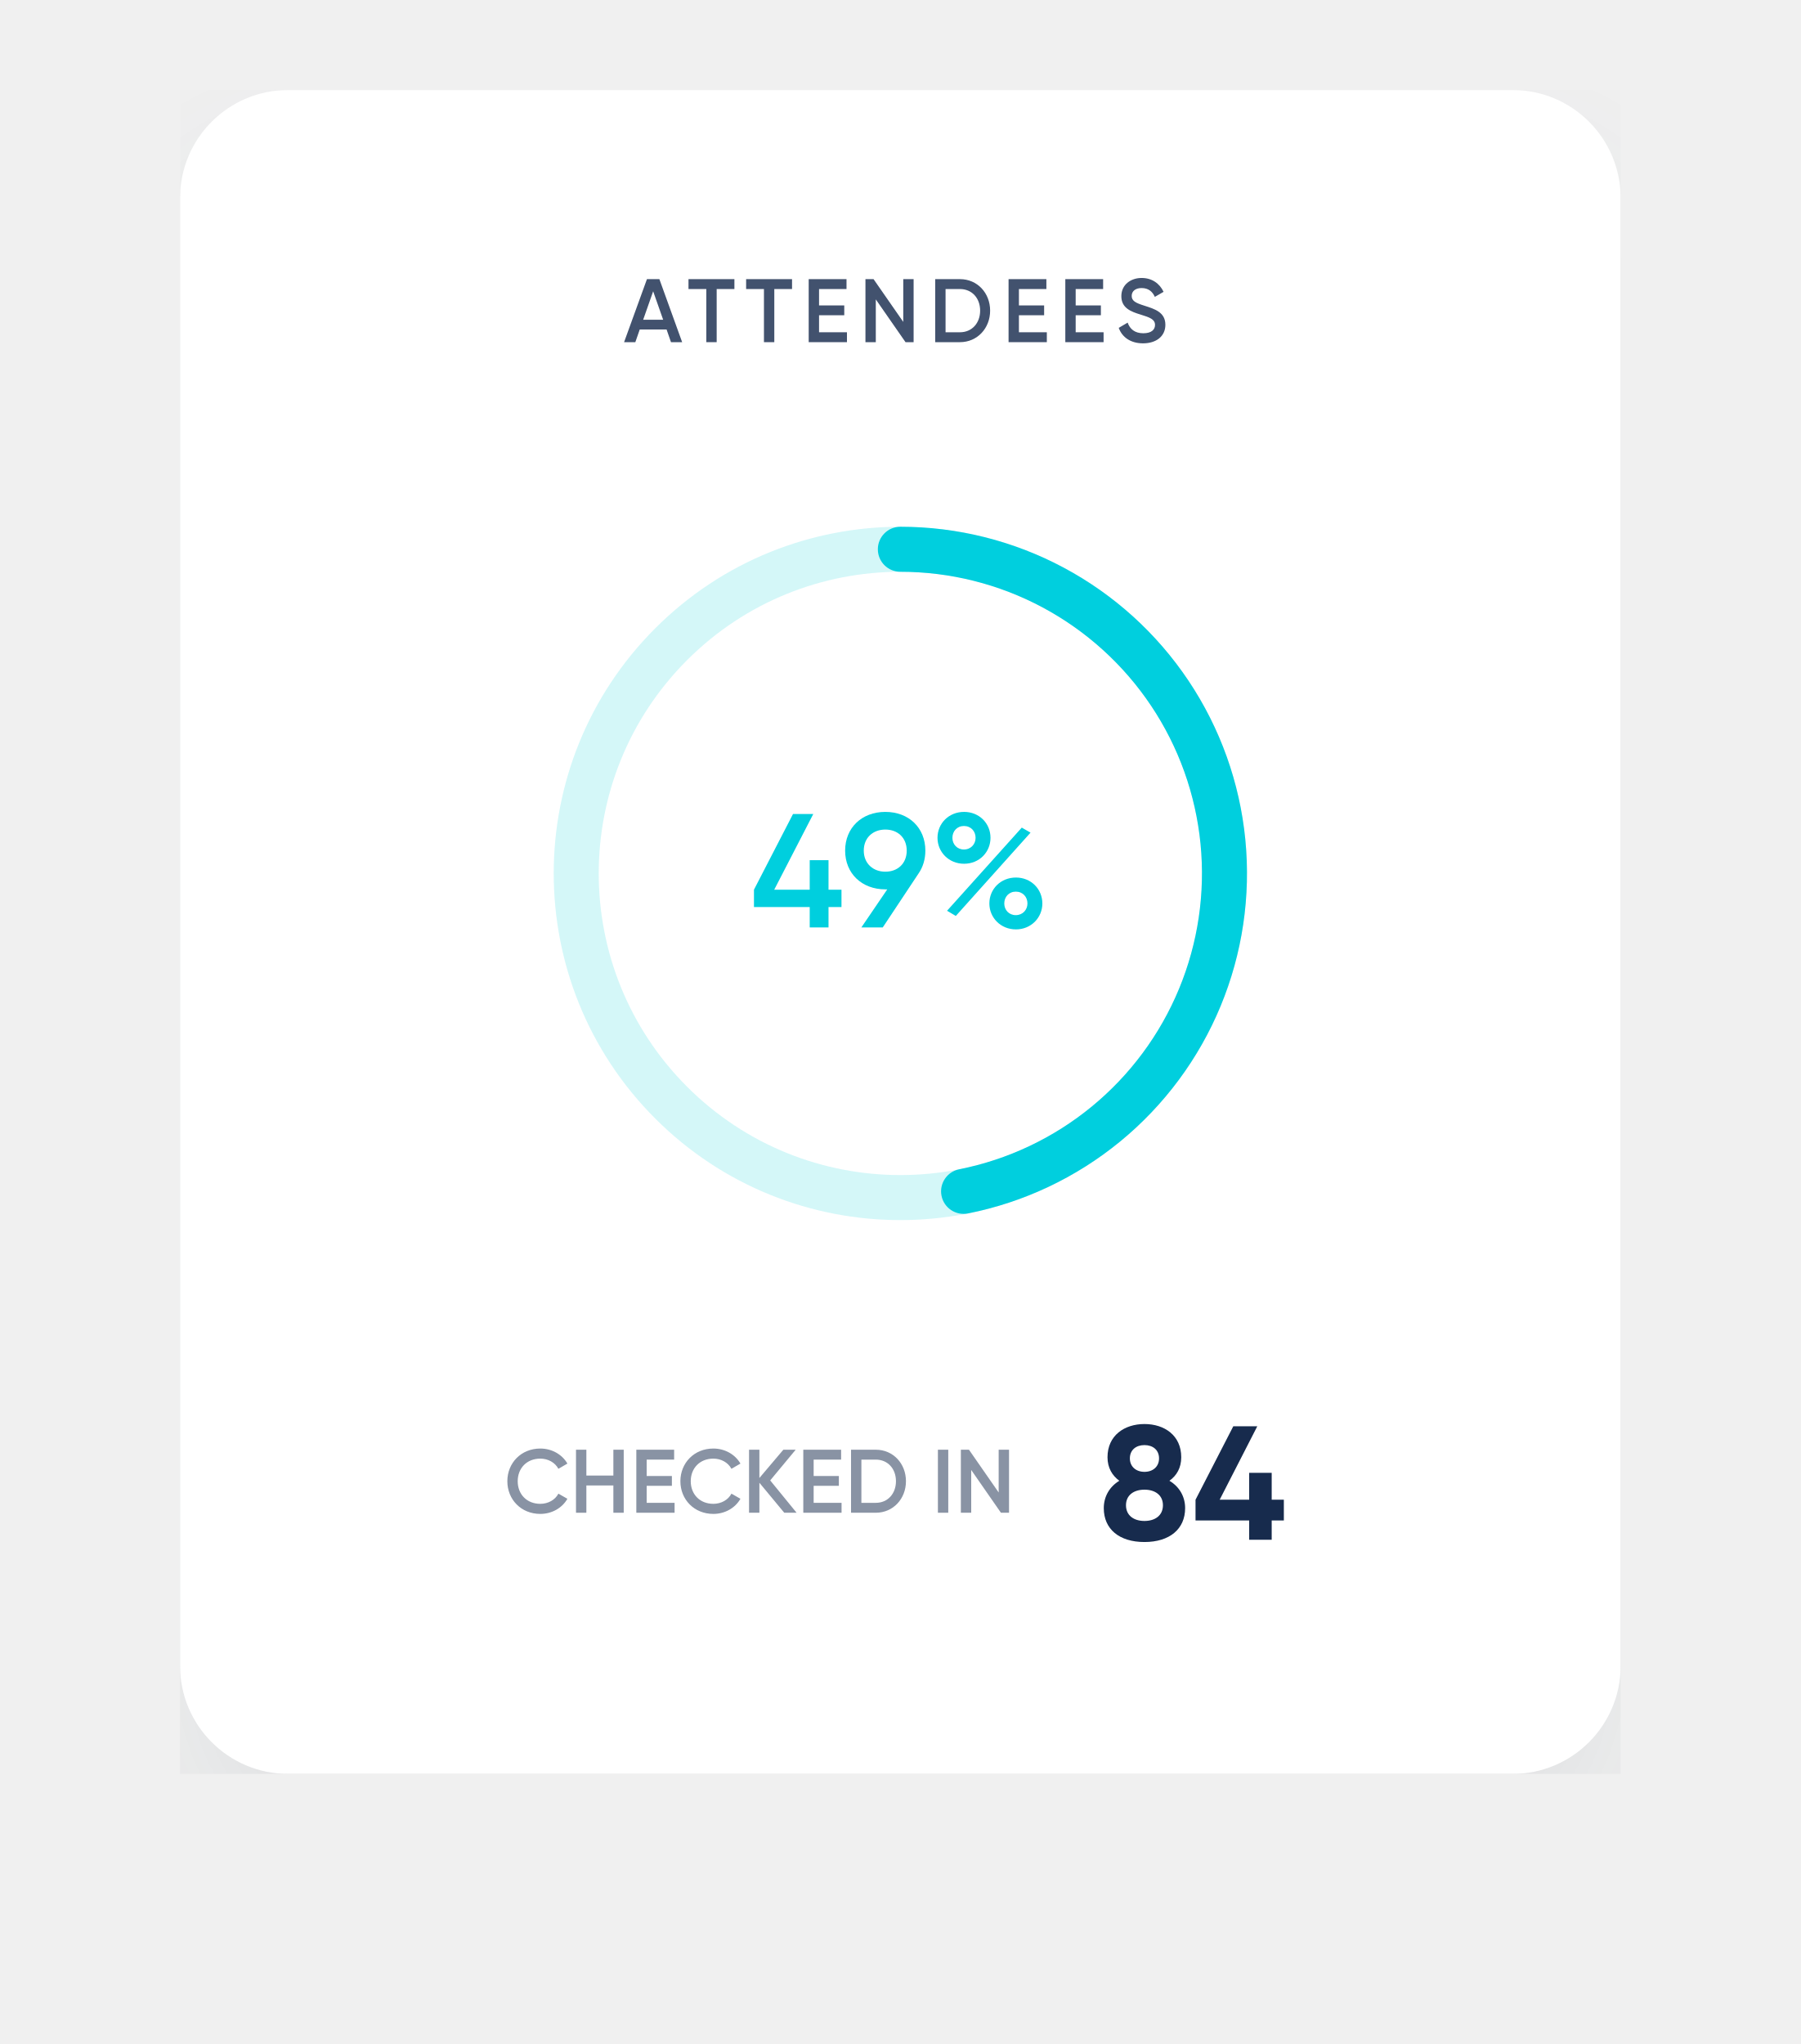
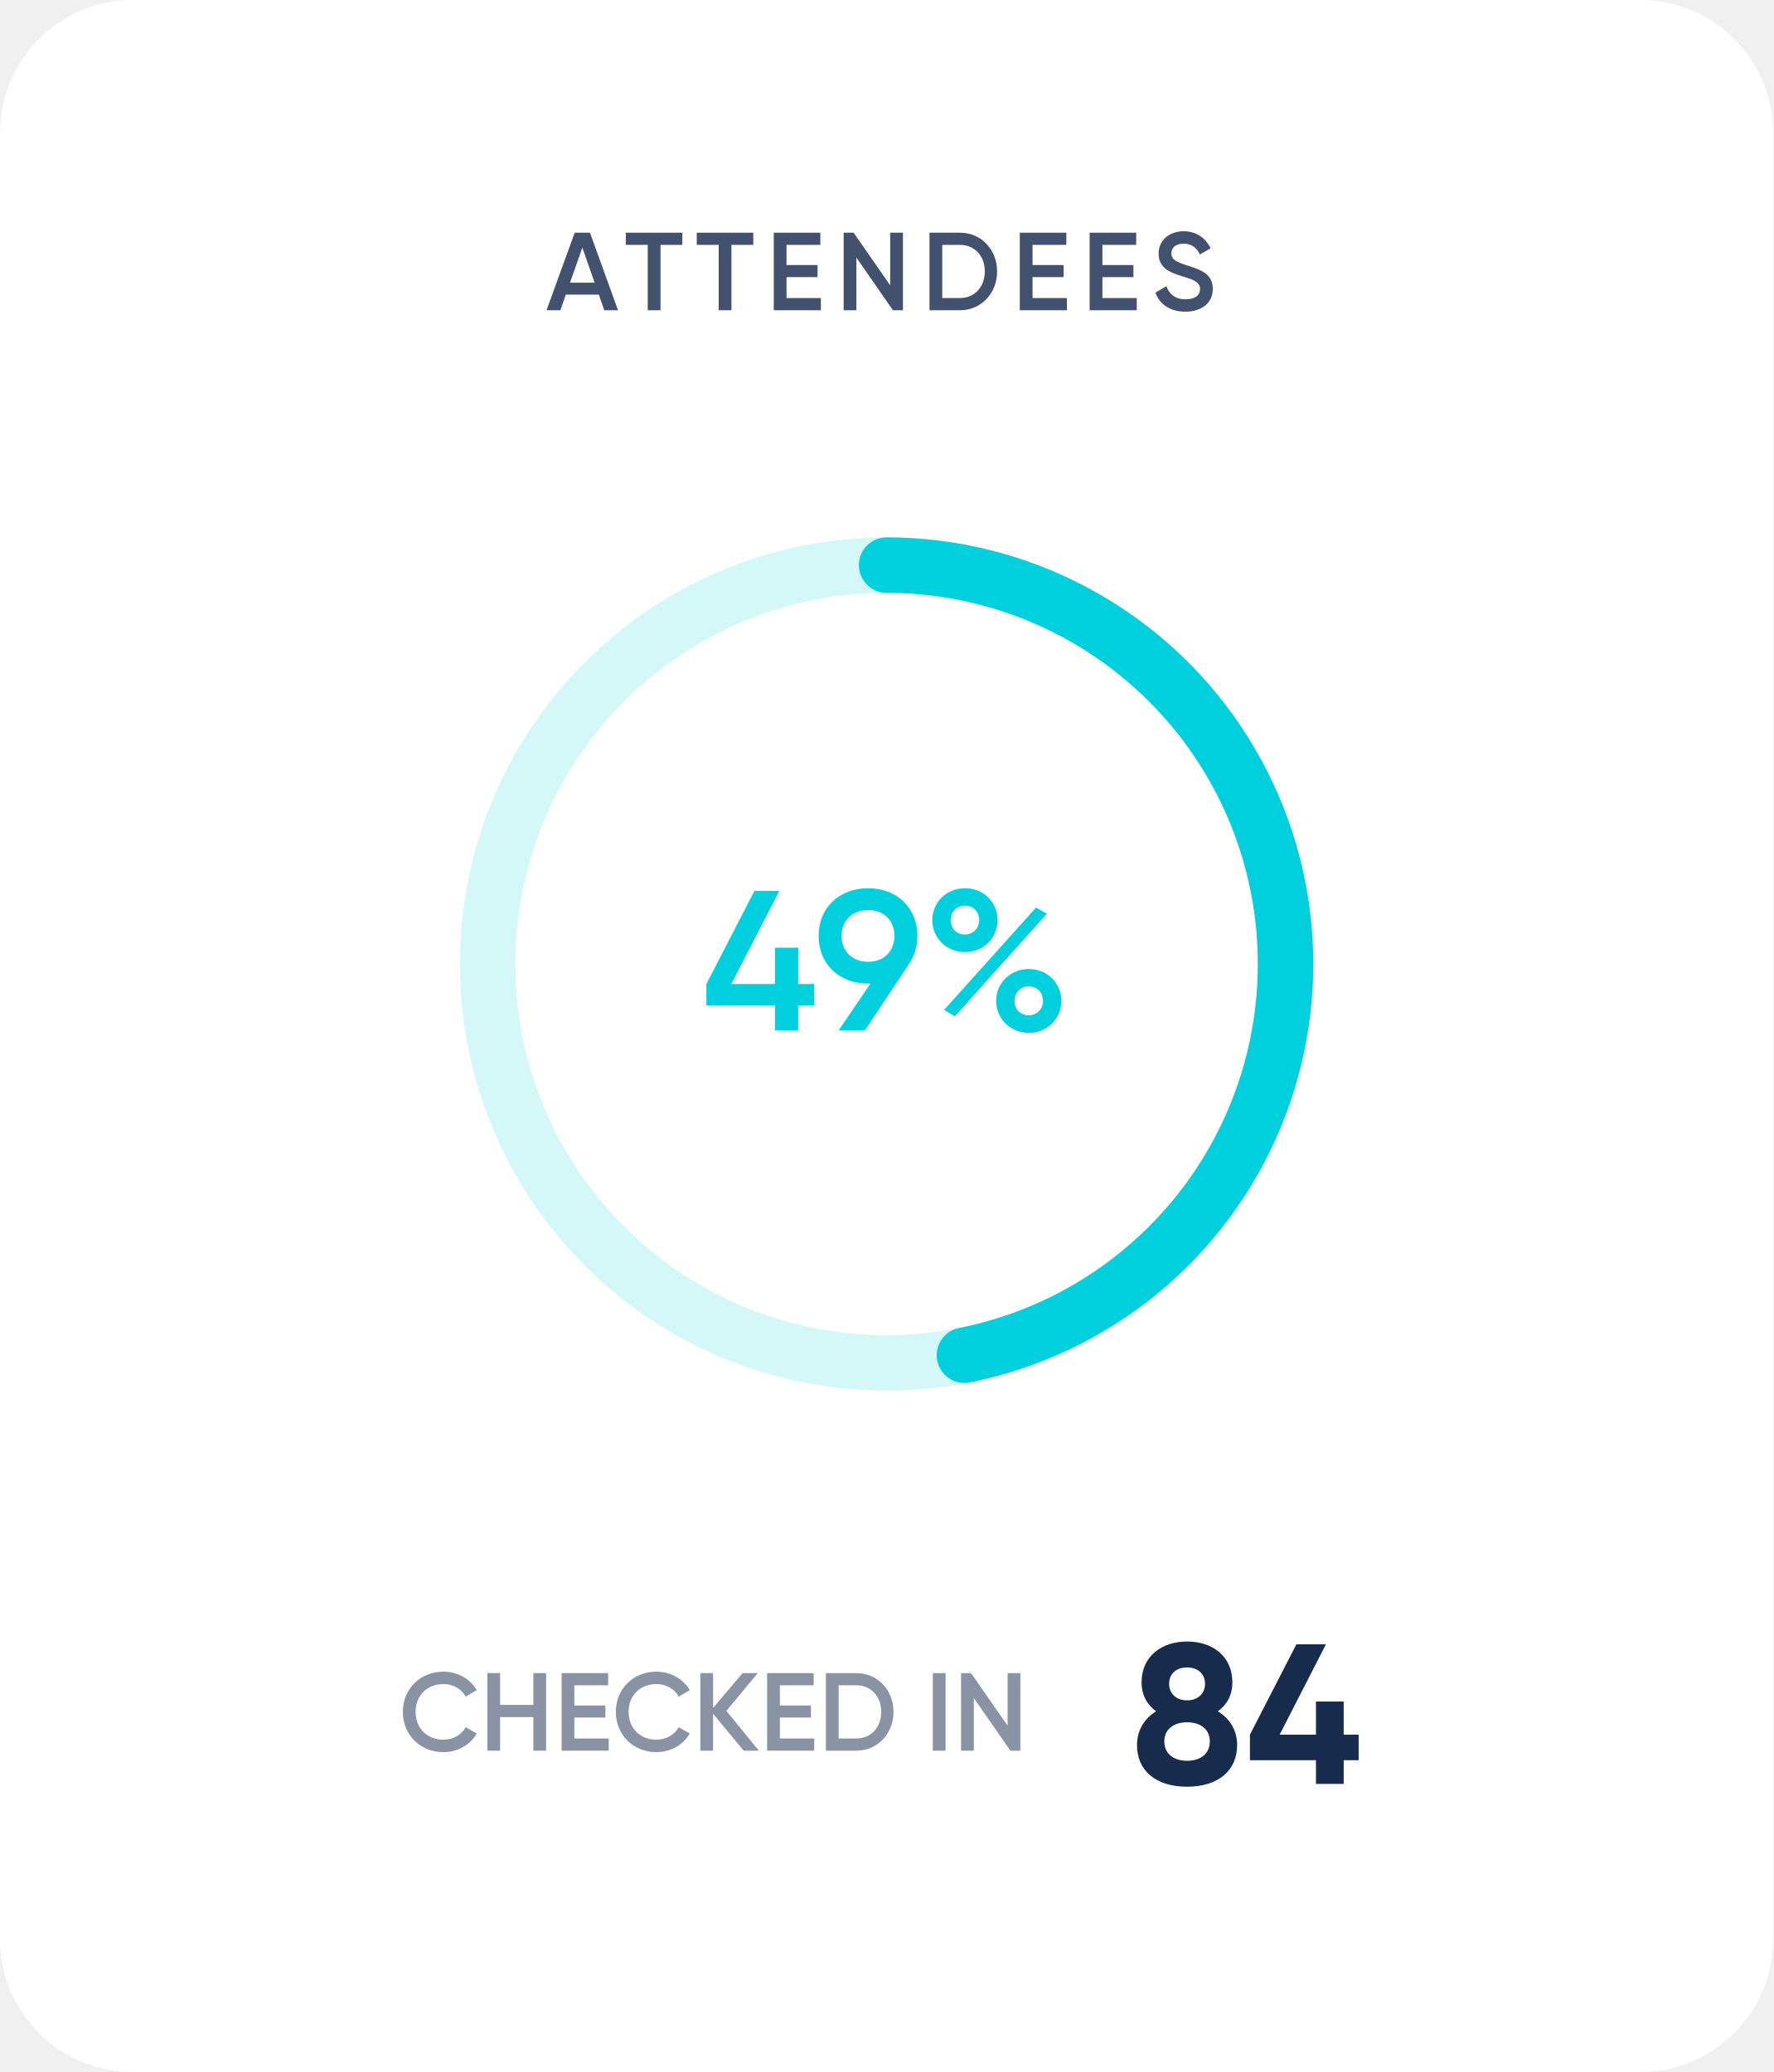
- <svg xmlns="http://www.w3.org/2000/svg" width="200" height="227" viewBox="0 0 200 227" fill="none">
-   <g clip-path="url(#clip0_2554_575)" filter="url(#filter0_d_2554_575)">
-     <path d="M20 22C20 15.373 25.373 10 32 10H168C174.627 10 180 15.373 180 22V185C180 191.627 174.627 197 168 197H32C25.373 197 20 191.627 20 185V22Z" fill="white" />
-     <path d="M129.884 164.448C130.694 163.872 131.198 163.008 131.198 161.838C131.198 159.408 129.326 158.148 127.112 158.148C124.898 158.148 123.008 159.408 123.008 161.838C123.008 163.008 123.53 163.872 124.322 164.448C123.224 165.114 122.594 166.212 122.594 167.49C122.594 169.812 124.304 171.252 127.112 171.252C129.902 171.252 131.63 169.812 131.63 167.49C131.63 166.212 131 165.114 129.884 164.448ZM127.112 160.488C128.048 160.488 128.732 161.028 128.732 161.964C128.732 162.882 128.048 163.458 127.112 163.458C126.176 163.458 125.492 162.882 125.492 161.964C125.492 161.028 126.176 160.488 127.112 160.488ZM127.112 168.912C125.924 168.912 125.06 168.3 125.06 167.166C125.06 166.05 125.924 165.438 127.112 165.438C128.3 165.438 129.164 166.05 129.164 167.166C129.164 168.3 128.3 168.912 127.112 168.912Z" fill="#172B4D" />
-     <path d="M142.594 166.554H141.244V163.566H138.742V166.554H135.466L139.642 158.4H136.978L132.784 166.554V168.858H138.742V171H141.244V168.858H142.594V166.554Z" fill="#172B4D" />
-     <path d="M60.01 168.13C61.3 168.13 62.44 167.47 63.02 166.45L62.02 165.88C61.66 166.57 60.89 167.01 60.01 167.01C58.5 167.01 57.5 165.94 57.5 164.5C57.5 163.06 58.5 161.99 60.01 161.99C60.89 161.99 61.65 162.43 62.02 163.12L63.02 162.54C62.43 161.52 61.29 160.87 60.01 160.87C57.88 160.87 56.35 162.47 56.35 164.5C56.35 166.53 57.88 168.13 60.01 168.13Z" fill="#8993A4" />
-     <path d="M68.126 161V163.87H65.126V161H63.975V168H65.126V164.97H68.126V168H69.275V161H68.126Z" fill="#8993A4" />
-     <path d="M71.825 166.9V165.01H74.625V163.92H71.825V162.1H74.875V161H70.675V168H74.925V166.9H71.825Z" fill="#8993A4" />
-     <path d="M79.229 168.13C80.519 168.13 81.659 167.47 82.239 166.45L81.239 165.88C80.879 166.57 80.109 167.01 79.229 167.01C77.719 167.01 76.719 165.94 76.719 164.5C76.719 163.06 77.719 161.99 79.229 161.99C80.109 161.99 80.869 162.43 81.239 163.12L82.239 162.54C81.649 161.52 80.509 160.87 79.229 160.87C77.099 160.87 75.569 162.47 75.569 164.5C75.569 166.53 77.099 168.13 79.229 168.13Z" fill="#8993A4" />
-     <path d="M88.474 168L85.544 164.41L88.374 161H87.004L84.344 164.14V161H83.194V168H84.344V164.67L87.104 168H88.474Z" fill="#8993A4" />
-     <path d="M90.37 166.9V165.01H93.17V163.92H90.37V162.1H93.42V161H89.22V168H93.47V166.9H90.37Z" fill="#8993A4" />
-     <path d="M97.272 161H94.522V168H97.272C99.202 168 100.622 166.45 100.622 164.5C100.622 162.54 99.202 161 97.272 161ZM97.272 166.9H95.672V162.1H97.272C98.602 162.1 99.512 163.11 99.512 164.5C99.512 165.88 98.602 166.9 97.272 166.9Z" fill="#8993A4" />
-     <path d="M104.171 161V168H105.321V161H104.171Z" fill="#8993A4" />
-     <path d="M110.92 161V165.75L107.62 161H106.72V168H107.87V163.25L111.17 168H112.07V161H110.92Z" fill="#8993A4" />
-     <path d="M93.461 98.806H92.021V95.53H89.933V98.806H85.991L90.329 90.4H88.079L83.741 98.806V100.732H89.933V103H92.021V100.732H93.461V98.806Z" fill="#00CFDE" />
-     <path d="M102.777 94.468C102.777 91.93 100.941 90.166 98.331 90.166C95.721 90.166 93.867 91.93 93.867 94.468C93.867 97.006 95.721 98.77 98.331 98.77H98.547L95.667 103H98.043L102.021 97.006C102.507 96.304 102.777 95.44 102.777 94.468ZM95.937 94.468C95.937 93.028 96.963 92.128 98.331 92.128C99.699 92.128 100.707 93.028 100.707 94.468C100.707 95.908 99.699 96.808 98.331 96.808C96.963 96.808 95.937 95.89 95.937 94.468Z" fill="#00CFDE" />
-     <path d="M107.078 95.926C108.77 95.926 110.012 94.63 110.012 93.046C110.012 91.426 108.752 90.166 107.078 90.166C105.386 90.166 104.126 91.444 104.126 93.046C104.126 94.63 105.386 95.926 107.078 95.926ZM107.06 94.342C106.304 94.342 105.782 93.766 105.782 93.046C105.782 92.308 106.304 91.732 107.06 91.732C107.834 91.732 108.356 92.308 108.356 93.046C108.356 93.748 107.834 94.342 107.06 94.342ZM105.188 101.146L106.16 101.722L114.458 92.47L113.486 91.912L105.188 101.146ZM112.838 103.216C114.512 103.216 115.772 101.92 115.772 100.336C115.772 98.734 114.512 97.456 112.838 97.456C111.146 97.456 109.886 98.734 109.886 100.336C109.886 101.92 111.146 103.216 112.838 103.216ZM112.82 101.632C112.064 101.632 111.542 101.056 111.542 100.336C111.542 99.598 112.064 99.022 112.82 99.022C113.594 99.022 114.116 99.598 114.116 100.336C114.116 101.038 113.594 101.632 112.82 101.632Z" fill="#00CFDE" />
-     <path opacity="0.5" fill-rule="evenodd" clip-rule="evenodd" d="M123.688 73.312C110.605 60.229 89.394 60.229 76.312 73.312C63.229 86.394 63.229 107.605 76.312 120.688C89.394 133.77 110.605 133.77 123.688 120.688C136.77 107.605 136.77 86.394 123.688 73.312ZM72.776 69.776C87.811 54.741 112.188 54.741 127.223 69.776C142.259 84.811 142.259 109.188 127.223 124.223C112.188 139.259 87.811 139.259 72.776 124.223C57.741 109.188 57.741 84.811 72.776 69.776Z" fill="#A9EFF2" />
-     <path fill-rule="evenodd" clip-rule="evenodd" d="M97.5 61C97.5 59.62 98.619 58.5 100 58.5C106.331 58.5 112.565 60.062 118.148 63.046C123.732 66.031 128.494 70.346 132.011 75.611C135.529 80.875 137.694 86.926 138.314 93.226C138.935 99.527 137.992 105.884 135.569 111.733C133.146 117.583 129.318 122.744 124.424 126.761C119.53 130.777 113.72 133.525 107.511 134.76C106.157 135.03 104.84 134.15 104.571 132.796C104.302 131.442 105.181 130.126 106.535 129.856C111.938 128.782 116.993 126.391 121.252 122.896C125.51 119.401 128.841 114.91 130.95 109.82C133.058 104.73 133.878 99.199 133.338 93.716C132.798 88.234 130.915 82.969 127.854 78.388C124.793 73.808 120.65 70.053 115.792 67.456C110.933 64.859 105.509 63.5 100 63.5C98.619 63.5 97.5 62.381 97.5 61Z" fill="#00CFDE" />
-     <path d="M74.525 38H75.765L73.235 31H71.855L69.315 38H70.565L71.055 36.59H74.035L74.525 38ZM71.435 35.51L72.545 32.35L73.655 35.51H71.435Z" fill="#42526E" />
-     <path d="M81.569 31H76.469V32.1H78.449V38H79.599V32.1H81.569V31Z" fill="#42526E" />
-     <path d="M87.97 31H82.87V32.1H84.85V38H86V32.1H87.97V31Z" fill="#42526E" />
-     <path d="M90.97 36.9V35.01H93.77V33.92H90.97V32.1H94.02V31H89.82V38H94.07V36.9H90.97Z" fill="#42526E" />
-     <path d="M100.323 31V35.75L97.023 31H96.123V38H97.273V33.25L100.573 38H101.473V31H100.323Z" fill="#42526E" />
-     <path d="M106.621 31H103.871V38H106.621C108.551 38 109.971 36.45 109.971 34.5C109.971 32.54 108.551 31 106.621 31ZM106.621 36.9H105.021V32.1H106.621C107.951 32.1 108.861 33.11 108.861 34.5C108.861 35.88 107.951 36.9 106.621 36.9Z" fill="#42526E" />
-     <path d="M113.169 36.9V35.01H115.969V33.92H113.169V32.1H116.219V31H112.019V38H116.269V36.9H113.169Z" fill="#42526E" />
-     <path d="M119.472 36.9V35.01H122.272V33.92H119.472V32.1H122.522V31H118.322V38H122.572V36.9H119.472Z" fill="#42526E" />
-     <path d="M126.955 38.13C128.415 38.13 129.435 37.35 129.435 36.07C129.435 34.68 128.265 34.32 127.105 33.95C126.085 33.63 125.695 33.4 125.695 32.86C125.695 32.33 126.125 31.99 126.795 31.99C127.575 31.99 128.015 32.41 128.265 32.97L129.235 32.41C128.795 31.48 127.945 30.87 126.795 30.87C125.615 30.87 124.545 31.6 124.545 32.89C124.545 34.21 125.605 34.61 126.695 34.94C127.735 35.26 128.285 35.47 128.285 36.09C128.285 36.6 127.895 37.01 126.985 37.01C126.035 37.01 125.495 36.54 125.245 35.83L124.255 36.41C124.625 37.45 125.575 38.13 126.955 38.13Z" fill="#42526E" />
+ <svg xmlns="http://www.w3.org/2000/svg" width="160" height="187" viewBox="0 0 160 187" fill="none">
+   <g clip-path="url(#clip0_3919_806)">
+     <path d="M0 12C0 5.373 5.373 0 12 0H148C154.627 0 160 5.373 160 12V175C160 181.627 154.627 187 148 187H12C5.373 187 0 181.627 0 175V12Z" fill="white" />
+     <path d="M109.884 154.448C110.694 153.872 111.198 153.008 111.198 151.838C111.198 149.408 109.326 148.148 107.112 148.148C104.898 148.148 103.008 149.408 103.008 151.838C103.008 153.008 103.53 153.872 104.322 154.448C103.224 155.114 102.594 156.212 102.594 157.49C102.594 159.812 104.304 161.252 107.112 161.252C109.902 161.252 111.63 159.812 111.63 157.49C111.63 156.212 111 155.114 109.884 154.448ZM107.112 150.488C108.048 150.488 108.732 151.028 108.732 151.964C108.732 152.882 108.048 153.458 107.112 153.458C106.176 153.458 105.492 152.882 105.492 151.964C105.492 151.028 106.176 150.488 107.112 150.488ZM107.112 158.912C105.924 158.912 105.06 158.3 105.06 157.166C105.06 156.05 105.924 155.438 107.112 155.438C108.3 155.438 109.164 156.05 109.164 157.166C109.164 158.3 108.3 158.912 107.112 158.912Z" fill="#172B4D" />
+     <path d="M122.594 156.554H121.244V153.566H118.742V156.554H115.466L119.642 148.4H116.978L112.784 156.554V158.858H118.742V161H121.244V158.858H122.594V156.554Z" fill="#172B4D" />
+     <path d="M40.01 158.13C41.3 158.13 42.44 157.47 43.02 156.45L42.02 155.88C41.66 156.57 40.89 157.01 40.01 157.01C38.5 157.01 37.5 155.94 37.5 154.5C37.5 153.06 38.5 151.99 40.01 151.99C40.89 151.99 41.65 152.43 42.02 153.12L43.02 152.54C42.43 151.52 41.29 150.87 40.01 150.87C37.88 150.87 36.35 152.47 36.35 154.5C36.35 156.53 37.88 158.13 40.01 158.13Z" fill="#8993A4" />
+     <path d="M48.126 151V153.87H45.126V151H43.975V158H45.126V154.97H48.126V158H49.276V151H48.126Z" fill="#8993A4" />
+     <path d="M51.825 156.9V155.01H54.625V153.92H51.825V152.1H54.875V151H50.675V158H54.925V156.9H51.825Z" fill="#8993A4" />
+     <path d="M59.229 158.13C60.519 158.13 61.659 157.47 62.239 156.45L61.239 155.88C60.879 156.57 60.109 157.01 59.229 157.01C57.719 157.01 56.719 155.94 56.719 154.5C56.719 153.06 57.719 151.99 59.229 151.99C60.109 151.99 60.869 152.43 61.239 153.12L62.239 152.54C61.649 151.52 60.509 150.87 59.229 150.87C57.099 150.87 55.569 152.47 55.569 154.5C55.569 156.53 57.099 158.13 59.229 158.13Z" fill="#8993A4" />
+     <path d="M68.474 158L65.544 154.41L68.374 151H67.004L64.344 154.14V151H63.194V158H64.344V154.67L67.104 158H68.474Z" fill="#8993A4" />
+     <path d="M70.37 156.9V155.01H73.17V153.92H70.37V152.1H73.42V151H69.22V158H73.47V156.9H70.37Z" fill="#8993A4" />
+     <path d="M77.272 151H74.522V158H77.272C79.202 158 80.622 156.45 80.622 154.5C80.622 152.54 79.202 151 77.272 151ZM77.272 156.9H75.672V152.1H77.272C78.602 152.1 79.512 153.11 79.512 154.5C79.512 155.88 78.602 156.9 77.272 156.9Z" fill="#8993A4" />
+     <path d="M84.171 151V158H85.321V151H84.171Z" fill="#8993A4" />
+     <path d="M90.92 151V155.75L87.62 151H86.72V158H87.87V153.25L91.17 158H92.07V151H90.92Z" fill="#8993A4" />
+     <path d="M73.461 88.806H72.021V85.53H69.933V88.806H65.991L70.329 80.4H68.079L63.741 88.806V90.732H69.933V93H72.021V90.732H73.461V88.806Z" fill="#00CFDE" />
+     <path d="M82.777 84.468C82.777 81.93 80.941 80.166 78.331 80.166C75.721 80.166 73.867 81.93 73.867 84.468C73.867 87.006 75.721 88.77 78.331 88.77H78.547L75.667 93H78.043L82.021 87.006C82.507 86.304 82.777 85.44 82.777 84.468ZM75.937 84.468C75.937 83.028 76.963 82.128 78.331 82.128C79.699 82.128 80.707 83.028 80.707 84.468C80.707 85.908 79.699 86.808 78.331 86.808C76.963 86.808 75.937 85.89 75.937 84.468Z" fill="#00CFDE" />
+     <path d="M87.078 85.926C88.77 85.926 90.012 84.63 90.012 83.046C90.012 81.426 88.752 80.166 87.078 80.166C85.386 80.166 84.126 81.444 84.126 83.046C84.126 84.63 85.386 85.926 87.078 85.926ZM87.06 84.342C86.304 84.342 85.782 83.766 85.782 83.046C85.782 82.308 86.304 81.732 87.06 81.732C87.834 81.732 88.356 82.308 88.356 83.046C88.356 83.748 87.834 84.342 87.06 84.342ZM85.188 91.146L86.16 91.722L94.458 82.47L93.486 81.912L85.188 91.146ZM92.838 93.216C94.512 93.216 95.772 91.92 95.772 90.336C95.772 88.734 94.512 87.456 92.838 87.456C91.146 87.456 89.886 88.734 89.886 90.336C89.886 91.92 91.146 93.216 92.838 93.216ZM92.82 91.632C92.064 91.632 91.542 91.056 91.542 90.336C91.542 89.598 92.064 89.022 92.82 89.022C93.594 89.022 94.116 89.598 94.116 90.336C94.116 91.038 93.594 91.632 92.82 91.632Z" fill="#00CFDE" />
+     <path opacity="0.5" fill-rule="evenodd" clip-rule="evenodd" d="M103.688 63.312C90.605 50.229 69.394 50.229 56.312 63.312C43.229 76.394 43.229 97.605 56.312 110.688C69.394 123.77 90.605 123.77 103.688 110.688C116.77 97.605 116.77 76.394 103.688 63.312ZM52.776 59.776C67.811 44.741 92.188 44.741 107.223 59.776C122.259 74.811 122.259 99.188 107.223 114.223C92.188 129.259 67.811 129.259 52.776 114.223C37.741 99.188 37.741 74.811 52.776 59.776Z" fill="#A9EFF2" />
+     <path fill-rule="evenodd" clip-rule="evenodd" d="M77.5 51C77.5 49.62 78.619 48.5 80 48.5C86.331 48.5 92.565 50.062 98.148 53.046C103.732 56.031 108.494 60.346 112.011 65.611C115.529 70.875 117.694 76.926 118.314 83.227C118.935 89.527 117.992 95.884 115.569 101.733C113.146 107.583 109.318 112.744 104.424 116.761C99.53 120.778 93.72 123.525 87.511 124.76C86.156 125.03 84.84 124.15 84.571 122.796C84.302 121.442 85.181 120.126 86.535 119.856C91.938 118.782 96.993 116.391 101.252 112.896C105.51 109.401 108.841 104.91 110.95 99.82C113.058 94.73 113.878 89.199 113.338 83.717C112.798 78.234 110.915 72.969 107.854 68.389C104.793 63.808 100.65 60.053 95.791 57.456C90.933 54.859 85.509 53.5 80 53.5C78.619 53.5 77.5 52.381 77.5 51Z" fill="#00CFDE" />
+     <path d="M54.525 28H55.765L53.235 21H51.855L49.315 28H50.565L51.055 26.59H54.035L54.525 28ZM51.435 25.51L52.545 22.35L53.655 25.51H51.435Z" fill="#42526E" />
+     <path d="M61.569 21H56.469V22.1H58.449V28H59.599V22.1H61.569V21Z" fill="#42526E" />
+     <path d="M67.97 21H62.87V22.1H64.85V28H66V22.1H67.97V21Z" fill="#42526E" />
+     <path d="M70.97 26.9V25.01H73.77V23.92H70.97V22.1H74.02V21H69.82V28H74.07V26.9H70.97Z" fill="#42526E" />
+     <path d="M80.323 21V25.75L77.023 21H76.123V28H77.273V23.25L80.573 28H81.473V21H80.323Z" fill="#42526E" />
+     <path d="M86.621 21H83.871V28H86.621C88.551 28 89.971 26.45 89.971 24.5C89.971 22.54 88.551 21 86.621 21ZM86.621 26.9H85.021V22.1H86.621C87.951 22.1 88.861 23.11 88.861 24.5C88.861 25.88 87.951 26.9 86.621 26.9Z" fill="#42526E" />
+     <path d="M93.169 26.9V25.01H95.969V23.92H93.169V22.1H96.219V21H92.019V28H96.269V26.9H93.169Z" fill="#42526E" />
+     <path d="M99.472 26.9V25.01H102.272V23.92H99.472V22.1H102.522V21H98.322V28H102.572V26.9H99.472Z" fill="#42526E" />
+     <path d="M106.955 28.13C108.415 28.13 109.435 27.35 109.435 26.07C109.435 24.68 108.265 24.32 107.105 23.95C106.085 23.63 105.695 23.4 105.695 22.86C105.695 22.33 106.125 21.99 106.795 21.99C107.575 21.99 108.015 22.41 108.265 22.97L109.235 22.41C108.795 21.48 107.945 20.87 106.795 20.87C105.615 20.87 104.545 21.6 104.545 22.89C104.545 24.21 105.605 24.61 106.695 24.94C107.735 25.26 108.285 25.47 108.285 26.09C108.285 26.6 107.895 27.01 106.985 27.01C106.035 27.01 105.495 26.54 105.245 25.83L104.255 26.41C104.625 27.45 105.575 28.13 106.955 28.13Z" fill="#42526E" />
  </g>
  <defs>
-     <filter id="filter0_d_2554_575" x="0" y="0" width="200" height="227" filterUnits="userSpaceOnUse" color-interpolation-filters="sRGB">
-       <feFlood flood-opacity="0" result="BackgroundImageFix" />
-       <feColorMatrix in="SourceAlpha" type="matrix" values="0 0 0 0 0 0 0 0 0 0 0 0 0 0 0 0 0 0 127 0" result="hardAlpha" />
-       <feOffset dy="10" />
-       <feGaussianBlur stdDeviation="10" />
-       <feColorMatrix type="matrix" values="0 0 0 0 0.11 0 0 0 0 0.173 0 0 0 0 0.251 0 0 0 0.08 0" />
-       <feBlend mode="normal" in2="BackgroundImageFix" result="effect1_dropShadow_2554_575" />
-       <feBlend mode="normal" in="SourceGraphic" in2="effect1_dropShadow_2554_575" result="shape" />
-     </filter>
-     <clipPath id="clip0_2554_575">
-       <rect width="160" height="187" fill="white" transform="translate(20 10)" />
+     <clipPath id="clip0_3919_806">
+       <rect width="160" height="187" fill="white" />
    </clipPath>
  </defs>
</svg>
